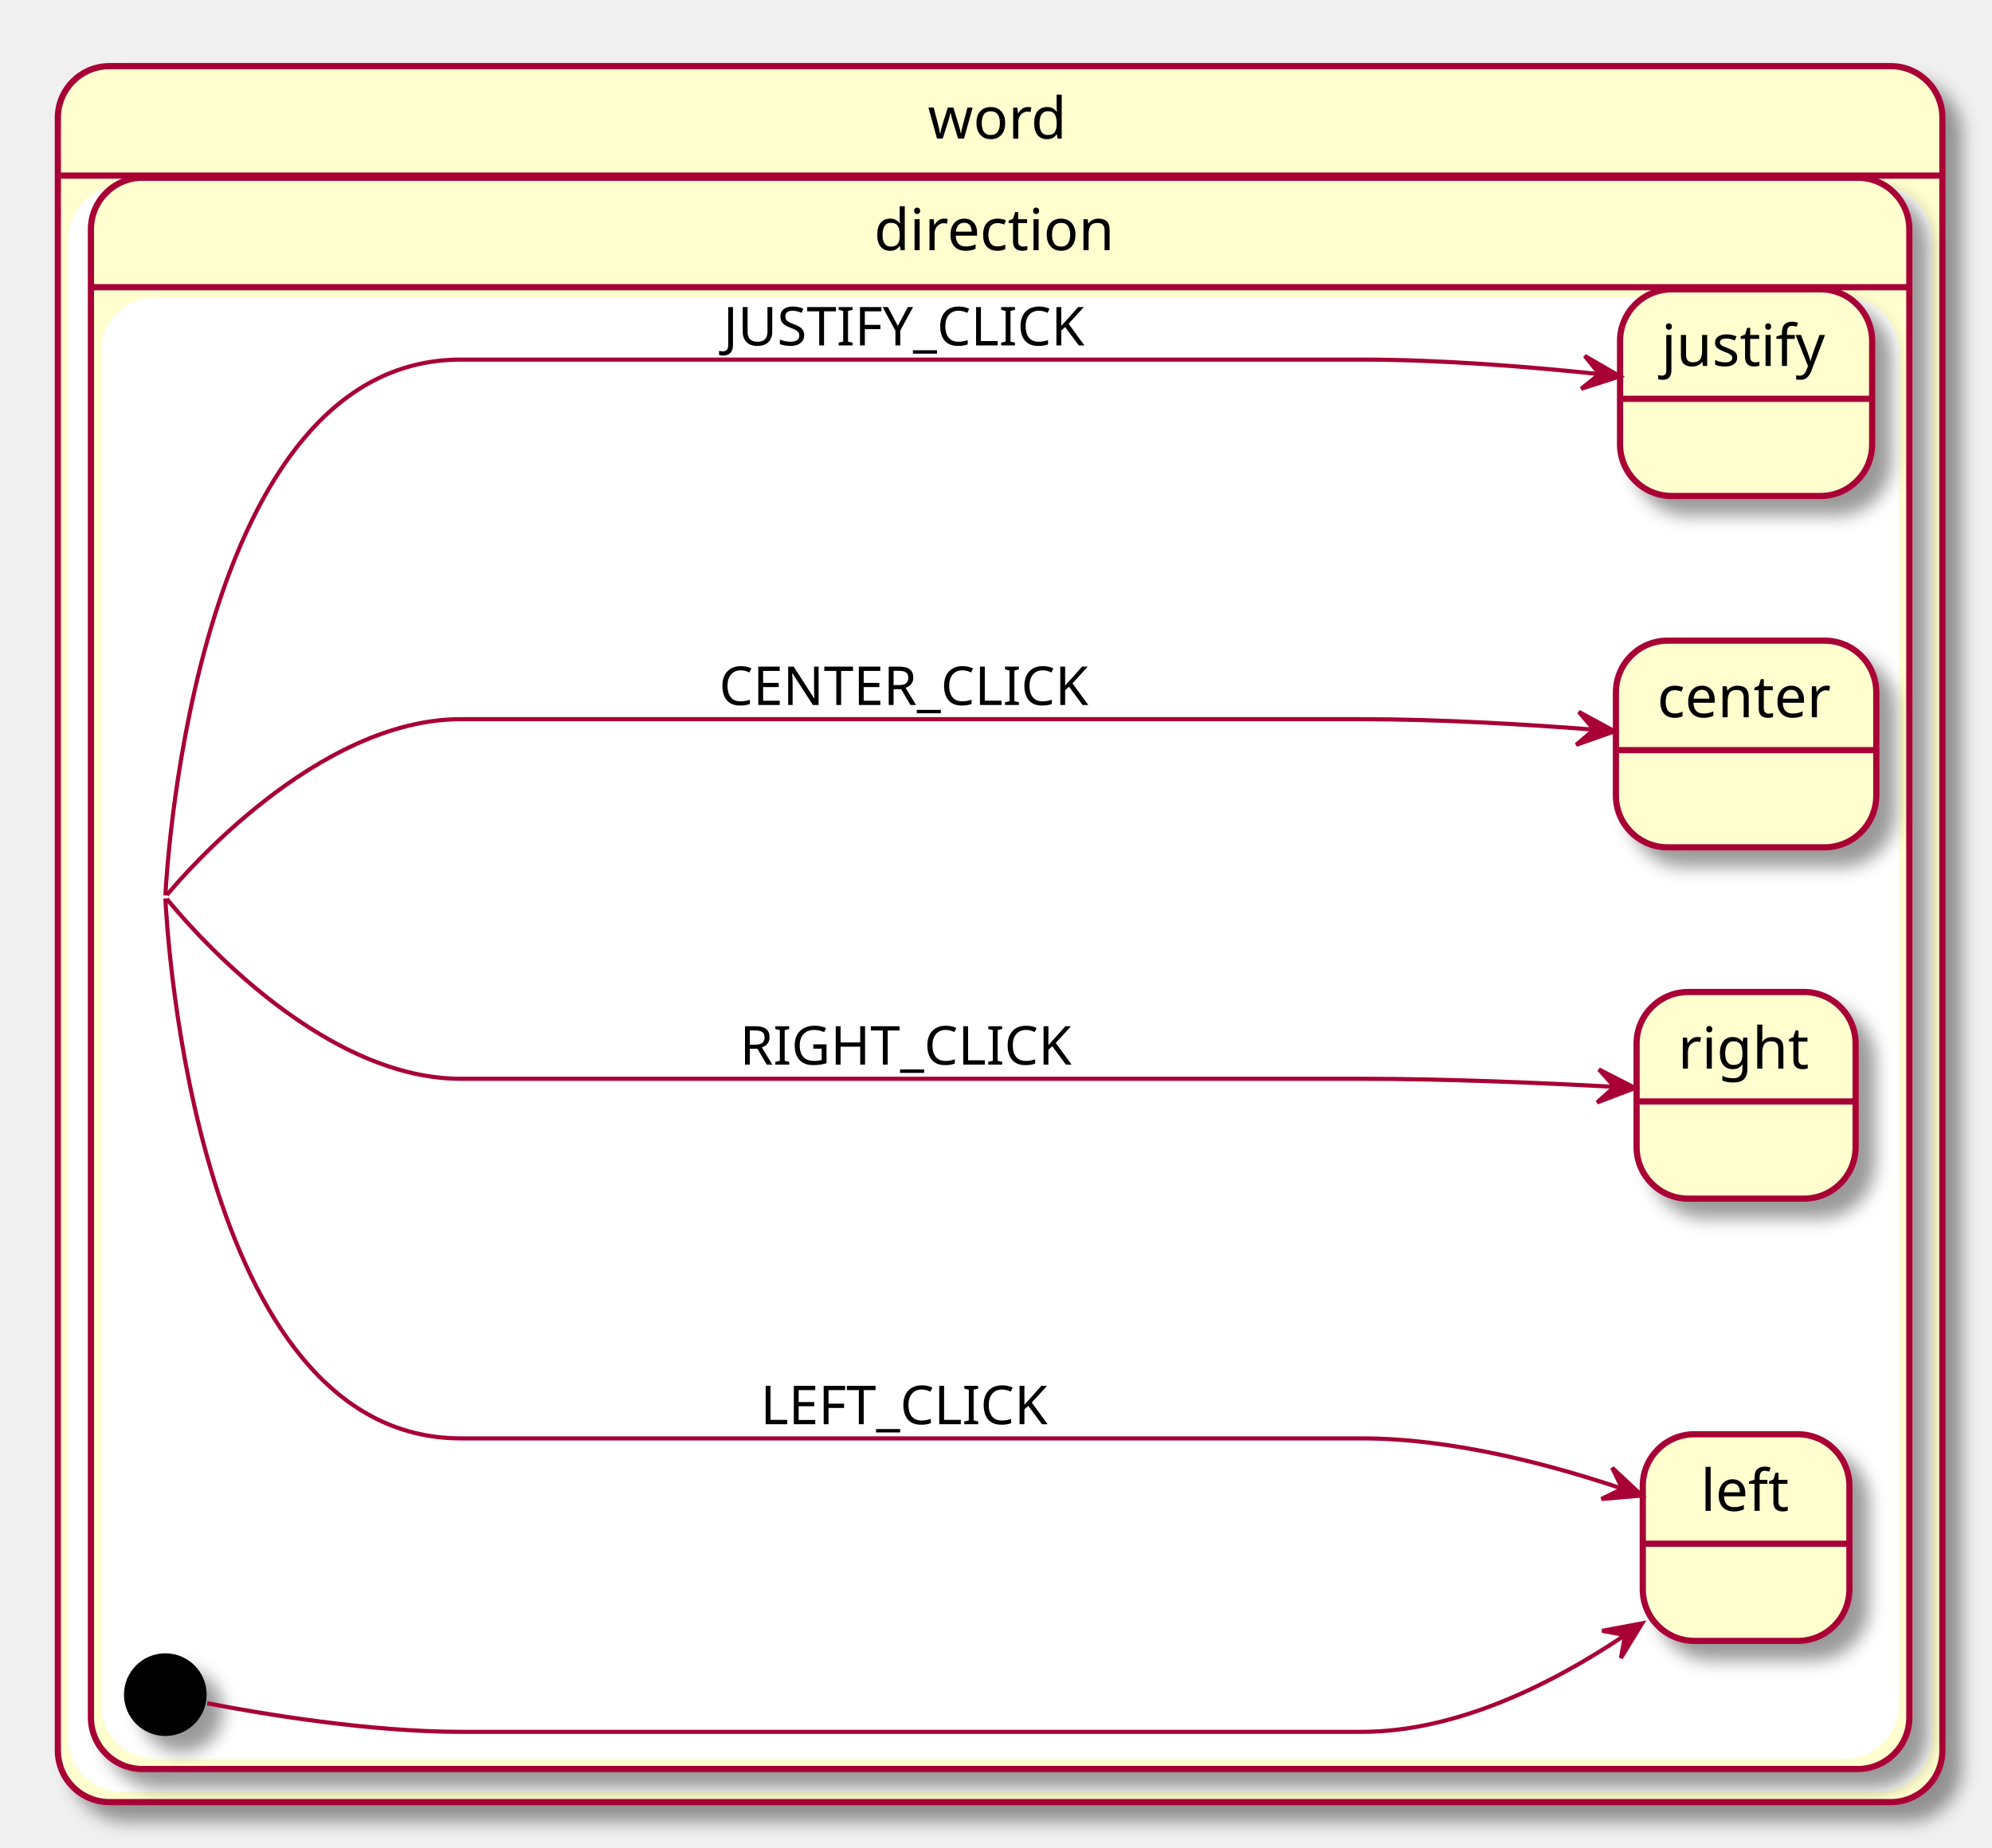
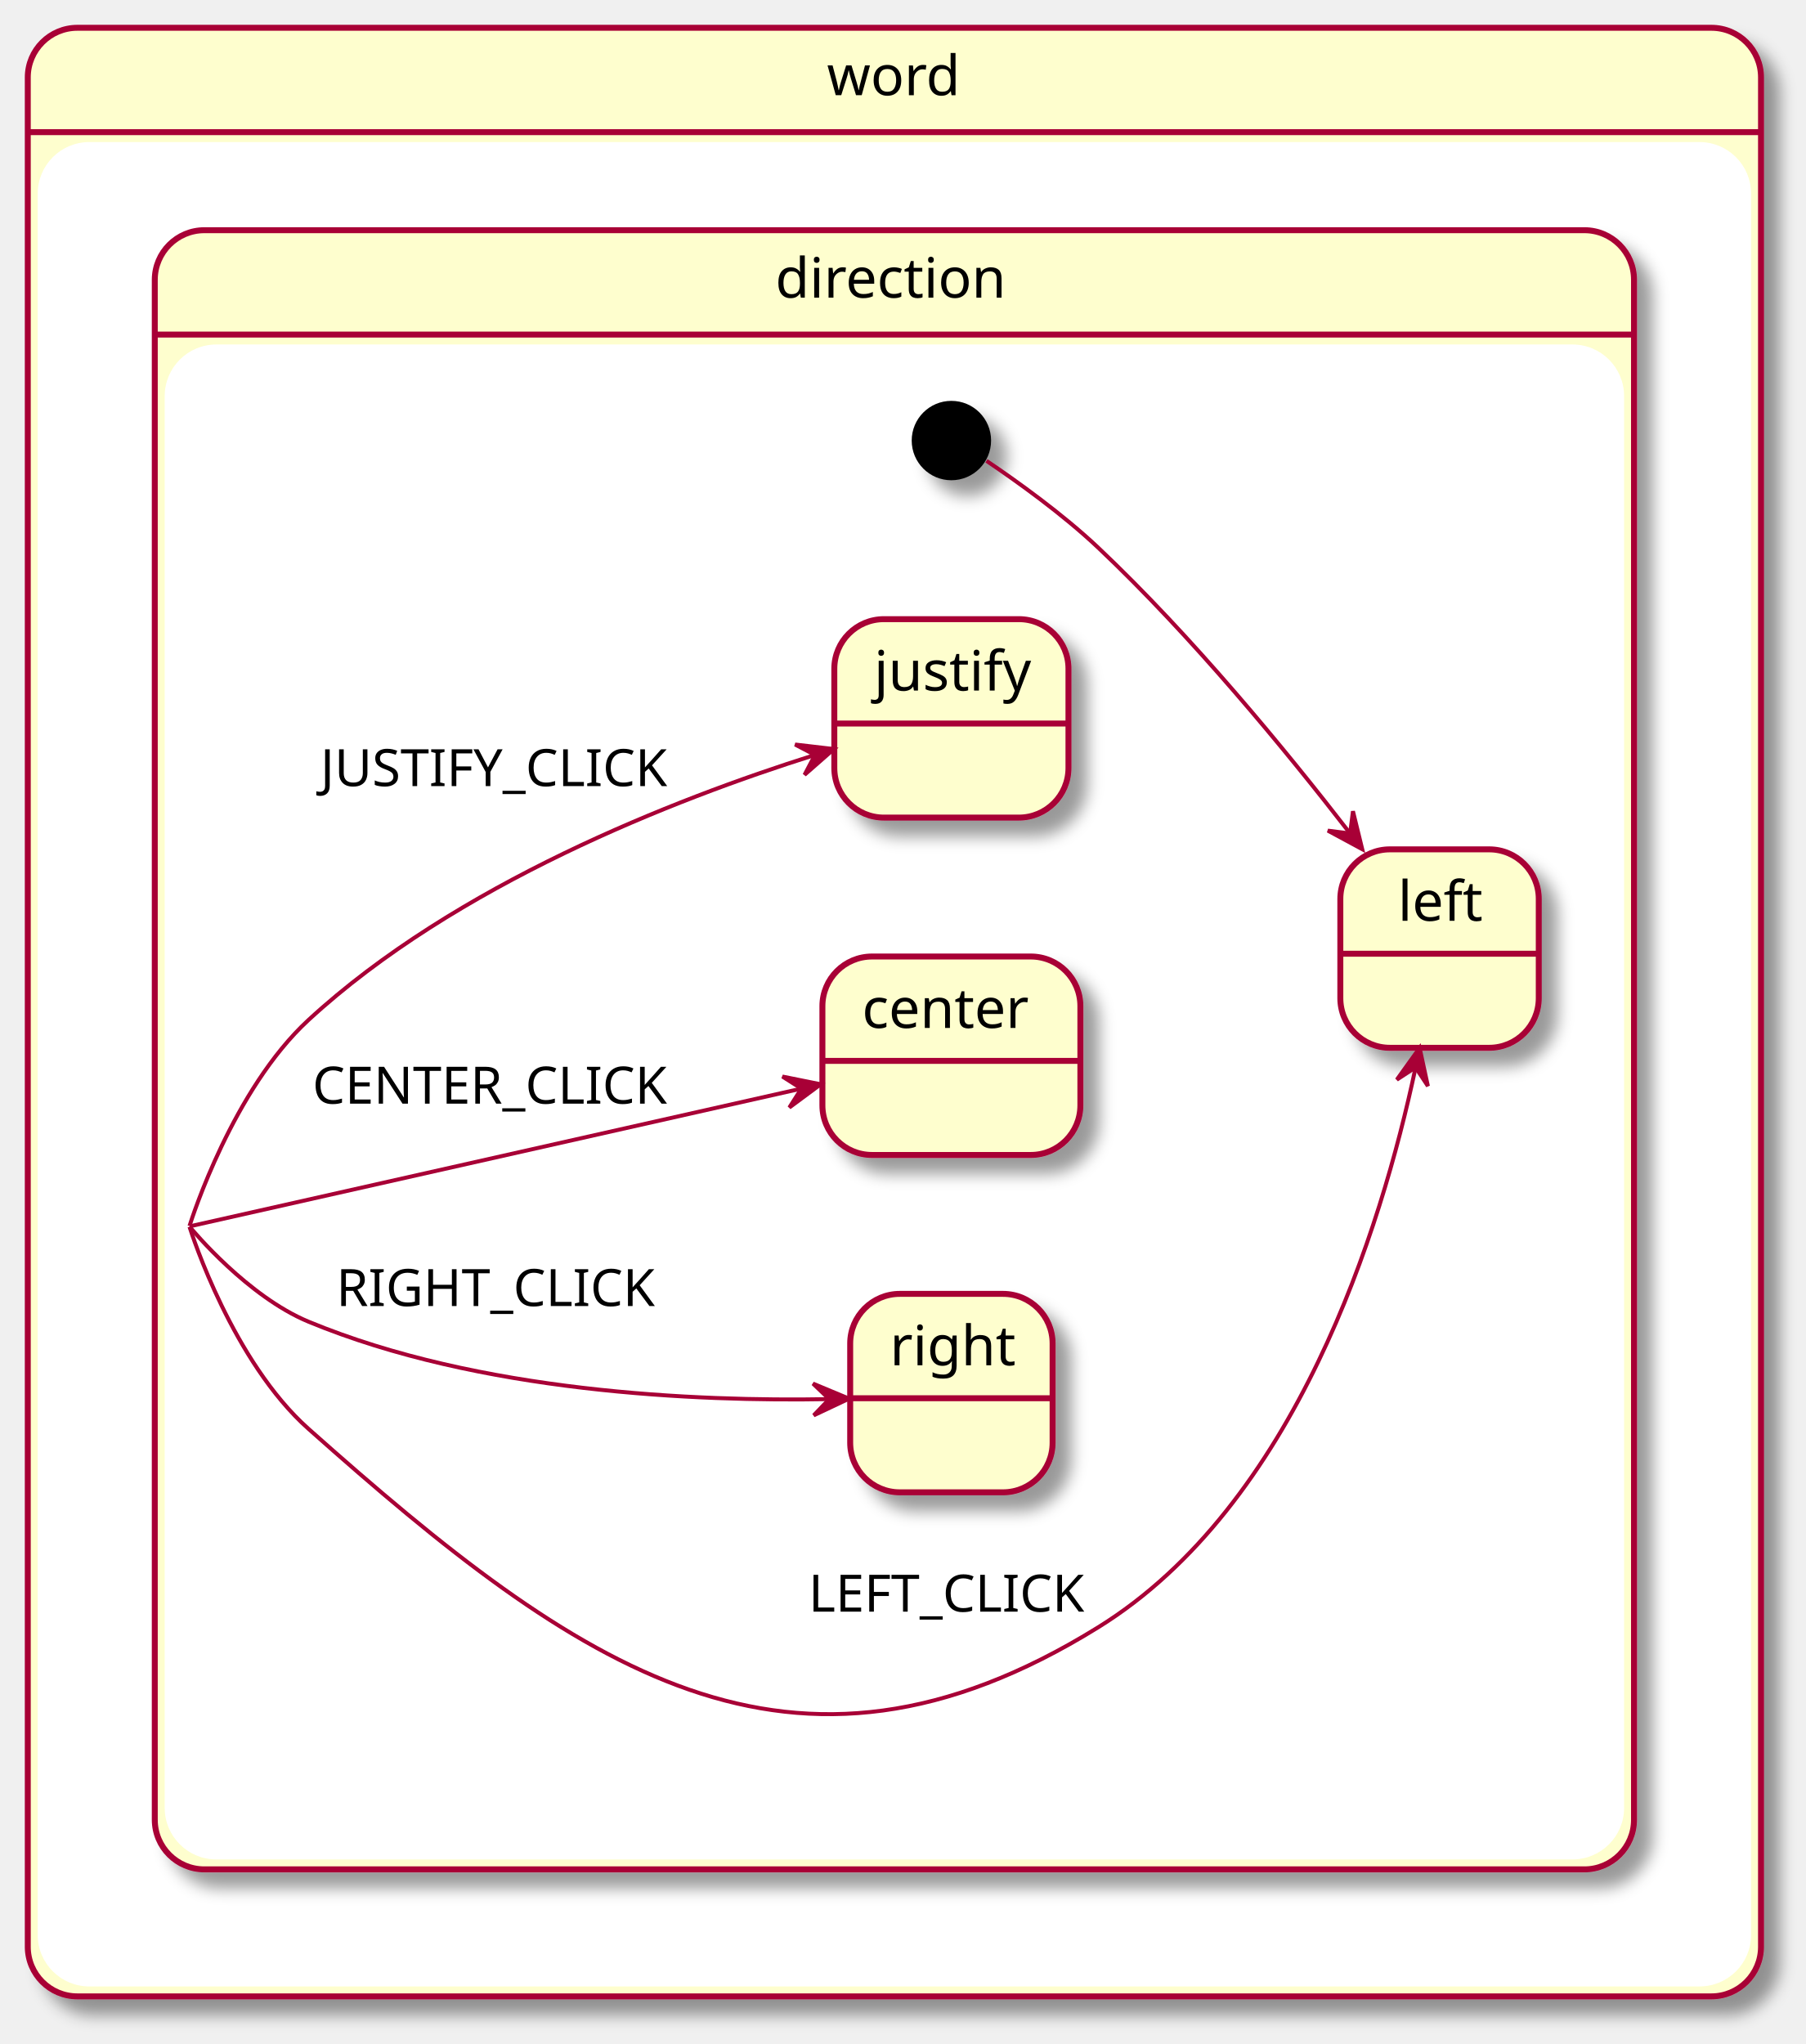
- <svg xmlns="http://www.w3.org/2000/svg" contentScriptType="application/ecmascript" contentStyleType="text/css" height="447px" preserveAspectRatio="none" style="width:482px;height:447px;" version="1.1" viewBox="0 0 482 447" width="482px" zoomAndPan="magnify">
+ <svg xmlns="http://www.w3.org/2000/svg" contentScriptType="application/ecmascript" contentStyleType="text/css" height="515px" preserveAspectRatio="none" style="width:455px;height:515px;" version="1.1" viewBox="0 0 455 515" width="455px" zoomAndPan="magnify">
  <defs>
    <filter height="300%" id="f1t00rqyvumfz9" width="300%" x="-1" y="-1">
      <feGaussianBlur result="blurOut" stdDeviation="2.0" />
      <feColorMatrix in="blurOut" result="blurOut2" type="matrix" values="0 0 0 0 0 0 0 0 0 0 0 0 0 0 0 0 0 0 .4 0" />
      <feOffset dx="4.0" dy="4.0" in="blurOut2" result="blurOut3" />
      <feBlend in="SourceGraphic" in2="blurOut3" mode="normal" />
    </filter>
  </defs>
  <g>
-     <rect fill="#FEFECE" filter="url(#f1t00rqyvumfz9)" height="420" rx="12.5" ry="12.5" style="stroke: #A80036; stroke-width: 1.5;" width="456" x="14" y="16" />
-     <rect fill="#FFFFFF" height="387.512" rx="12.5" ry="12.5" style="stroke: #FFFFFF; stroke-width: 1.0;" width="450" x="17" y="45.488" />
-     <line style="stroke: #A80036; stroke-width: 1.5;" x1="14" x2="470" y1="42.488" y2="42.488" />
-     <text fill="#000000" font-family="sans-serif" font-size="14" lengthAdjust="spacingAndGlyphs" textLength="35" x="224.5" y="33.535">word</text>
-     <rect fill="#FEFECE" filter="url(#f1t00rqyvumfz9)" height="385" rx="12.5" ry="12.5" style="stroke: #A80036; stroke-width: 1.5;" width="440" x="22" y="43" />
-     <rect fill="#FFFFFF" height="352.512" rx="12.5" ry="12.5" style="stroke: #FFFFFF; stroke-width: 1.0;" width="434" x="25" y="72.488" />
-     <line style="stroke: #A80036; stroke-width: 1.5;" x1="22" x2="462" y1="69.488" y2="69.488" />
-     <text fill="#000000" font-family="sans-serif" font-size="14" lengthAdjust="spacingAndGlyphs" textLength="61" x="211.5" y="60.535">direction</text>
-     <ellipse cx="40" cy="410" fill="#000000" filter="url(#f1t00rqyvumfz9)" rx="10" ry="10" style="stroke: none; stroke-width: 1.0;" />
-     <rect fill="#FEFECE" filter="url(#f1t00rqyvumfz9)" height="50" rx="12.5" ry="12.5" style="stroke: #A80036; stroke-width: 1.5;" width="50" x="397.5" y="347" />
-     <line style="stroke: #A80036; stroke-width: 1.5;" x1="397.5" x2="447.5" y1="373.488" y2="373.488" />
-     <text fill="#000000" font-family="sans-serif" font-size="14" lengthAdjust="spacingAndGlyphs" textLength="22" x="411.5" y="365.535">left</text>
-     <rect fill="#FEFECE" filter="url(#f1t00rqyvumfz9)" height="50" rx="12.5" ry="12.5" style="stroke: #A80036; stroke-width: 1.5;" width="53" x="396" y="240" />
-     <line style="stroke: #A80036; stroke-width: 1.5;" x1="396" x2="449" y1="266.488" y2="266.488" />
-     <text fill="#000000" font-family="sans-serif" font-size="14" lengthAdjust="spacingAndGlyphs" textLength="33" x="406" y="258.535">right</text>
-     <rect fill="#FEFECE" filter="url(#f1t00rqyvumfz9)" height="50" rx="12.5" ry="12.5" style="stroke: #A80036; stroke-width: 1.5;" width="63" x="391" y="155" />
-     <line style="stroke: #A80036; stroke-width: 1.5;" x1="391" x2="454" y1="181.488" y2="181.488" />
-     <text fill="#000000" font-family="sans-serif" font-size="14" lengthAdjust="spacingAndGlyphs" textLength="43" x="401" y="173.535">center</text>
-     <rect fill="#FEFECE" filter="url(#f1t00rqyvumfz9)" height="50" rx="12.5" ry="12.5" style="stroke: #A80036; stroke-width: 1.5;" width="61" x="392" y="70" />
-     <line style="stroke: #A80036; stroke-width: 1.5;" x1="392" x2="453" y1="96.488" y2="96.488" />
-     <text fill="#000000" font-family="sans-serif" font-size="14" lengthAdjust="spacingAndGlyphs" textLength="41" x="402" y="88.535">justify</text>
-     <path d="M50.132,412.087 C63.943,414.746 89.48,419 111.5,419 C111.5,419 111.5,419 329.5,419 C352.515,419 375.622,407.393 393.047,395.715 " fill="none" id="*start*word.direction-word.direction.left" style="stroke: #A80036; stroke-width: 1.0;" />
-     <polygon fill="#A80036" points="397.351,392.752,387.669,394.561,393.232,395.587,392.206,401.15,397.351,392.752" style="stroke: #A80036; stroke-width: 1.0;" />
-     <path d="M40.017,217.376 C40.383,225.06 47.243,348 111.5,348 C111.5,348 111.5,348 329.5,348 C350.991,348 374.414,354.083 392.378,360.124 " fill="none" id="word.direction-word.direction.left" style="stroke: #A80036; stroke-width: 1.0;" />
-     <polygon fill="#A80036" points="397.293,361.822,390.092,355.103,392.567,360.19,387.481,362.665,397.293,361.822" style="stroke: #A80036; stroke-width: 1.0;" />
-     <text fill="#000000" font-family="sans-serif" font-size="13" lengthAdjust="spacingAndGlyphs" textLength="73" x="184" y="344.568">LEFT_CLICK</text>
-     <path d="M40.393,217.494 C44.286,222.328 76.519,261 111.5,261 C111.5,261 111.5,261 329.5,261 C349.711,261 372.37,261.955 390.262,262.931 " fill="none" id="word.direction-word.direction.right" style="stroke: #A80036; stroke-width: 1.0;" />
-     <polygon fill="#A80036" points="395.653,263.234,386.892,258.735,390.661,262.954,386.443,266.723,395.653,263.234" style="stroke: #A80036; stroke-width: 1.0;" />
-     <text fill="#000000" font-family="sans-serif" font-size="13" lengthAdjust="spacingAndGlyphs" textLength="83" x="179" y="257.568">RIGHT_CLICK</text>
-     <path d="M40.396,216.517 C44.313,211.793 76.736,174 111.5,174 C111.5,174 111.5,174 329.5,174 C347.975,174 368.471,175.194 385.51,176.516 " fill="none" id="word.direction-word.direction.center" style="stroke: #A80036; stroke-width: 1.0;" />
-     <polygon fill="#A80036" points="390.681,176.93,382.029,172.225,385.697,176.531,381.391,180.2,390.681,176.93" style="stroke: #A80036; stroke-width: 1.0;" />
-     <text fill="#000000" font-family="sans-serif" font-size="13" lengthAdjust="spacingAndGlyphs" textLength="93" x="174" y="170.568">CENTER_CLICK</text>
-     <path d="M40.018,216.627 C40.407,209.002 47.62,87 111.5,87 C111.5,87 111.5,87 329.5,87 C348.445,87 369.482,88.668 386.748,90.481 " fill="none" id="word.direction-word.direction.justify" style="stroke: #A80036; stroke-width: 1.0;" />
-     <polygon fill="#A80036" points="391.98,91.047,383.462,86.103,387.009,90.509,382.602,94.056,391.98,91.047" style="stroke: #A80036; stroke-width: 1.0;" />
-     <text fill="#000000" font-family="sans-serif" font-size="13" lengthAdjust="spacingAndGlyphs" textLength="91" x="175" y="83.568">JUSTIFY_CLICK</text>
+     <rect fill="#FEFECE" filter="url(#f1t00rqyvumfz9)" height="496" rx="12.5" ry="12.5" style="stroke: #A80036; stroke-width: 1.5;" width="436.72" x="7" y="7" />
+     <rect fill="#FFFFFF" height="463.703" rx="12.5" ry="12.5" style="stroke: #FFFFFF; stroke-width: 1.0;" width="430.72" x="10" y="36.297" />
+     <line style="stroke: #A80036; stroke-width: 1.5;" x1="7" x2="443.72" y1="33.297" y2="33.297" />
+     <text fill="#000000" font-family="sans-serif" font-size="14" lengthAdjust="spacingAndGlyphs" textLength="34" x="208.36" y="23.995">word</text>
+     <rect fill="#FEFECE" filter="url(#f1t00rqyvumfz9)" height="413" rx="12.5" ry="12.5" style="stroke: #A80036; stroke-width: 1.5;" width="372.72" x="39" y="58" />
+     <rect fill="#FFFFFF" height="380.703" rx="12.5" ry="12.5" style="stroke: #FFFFFF; stroke-width: 1.0;" width="366.72" x="42" y="87.297" />
+     <line style="stroke: #A80036; stroke-width: 1.5;" x1="39" x2="411.72" y1="84.297" y2="84.297" />
+     <text fill="#000000" font-family="sans-serif" font-size="14" lengthAdjust="spacingAndGlyphs" textLength="60" x="195.36" y="74.995">direction</text>
+     <ellipse cx="239.72" cy="111" fill="#000000" filter="url(#f1t00rqyvumfz9)" rx="10" ry="10" style="stroke: none; stroke-width: 1.0;" />
+     <g id="word.direction.word.direction.left">
+       <rect fill="#FEFECE" filter="url(#f1t00rqyvumfz9)" height="50" rx="12.5" ry="12.5" style="stroke: #A80036; stroke-width: 1.5;" width="50" x="337.72" y="214" />
+       <line style="stroke: #A80036; stroke-width: 1.5;" x1="337.72" x2="387.72" y1="240.297" y2="240.297" />
+       <text fill="#000000" font-family="sans-serif" font-size="14" lengthAdjust="spacingAndGlyphs" textLength="21" x="352.22" y="231.995">left</text>
+     </g>
+     <g id="word.direction.word.direction.right">
+       <rect fill="#FEFECE" filter="url(#f1t00rqyvumfz9)" height="50" rx="12.5" ry="12.5" style="stroke: #A80036; stroke-width: 1.5;" width="51" x="214.22" y="326" />
+       <line style="stroke: #A80036; stroke-width: 1.5;" x1="214.22" x2="265.22" y1="352.297" y2="352.297" />
+       <text fill="#000000" font-family="sans-serif" font-size="14" lengthAdjust="spacingAndGlyphs" textLength="31" x="224.22" y="343.995">right</text>
+     </g>
+     <g id="word.direction.word.direction.center">
+       <rect fill="#FEFECE" filter="url(#f1t00rqyvumfz9)" height="50" rx="12.5" ry="12.5" style="stroke: #A80036; stroke-width: 1.5;" width="65" x="207.22" y="241" />
+       <line style="stroke: #A80036; stroke-width: 1.5;" x1="207.22" x2="272.22" y1="267.297" y2="267.297" />
+       <text fill="#000000" font-family="sans-serif" font-size="14" lengthAdjust="spacingAndGlyphs" textLength="45" x="217.22" y="258.995">center</text>
+     </g>
+     <g id="word.direction.word.direction.justify">
+       <rect fill="#FEFECE" filter="url(#f1t00rqyvumfz9)" height="50" rx="12.5" ry="12.5" style="stroke: #A80036; stroke-width: 1.5;" width="59" x="210.22" y="156" />
+       <line style="stroke: #A80036; stroke-width: 1.5;" x1="210.22" x2="269.22" y1="182.297" y2="182.297" />
+       <text fill="#000000" font-family="sans-serif" font-size="14" lengthAdjust="spacingAndGlyphs" textLength="39" x="220.22" y="173.995">justify</text>
+     </g>
+     <path d="M248.56,116.11 C256.14,121.22 267.75,129.52 276.72,138 C300.3,160.29 323.79,188.81 340.08,209.86 " fill="none" id="*start*word.direction-to-word.direction.left" style="stroke: #A80036; stroke-width: 1.0;" />
+     <polygon fill="#A80036" points="343.24,213.96,340.903,204.392,340.183,210.003,334.572,209.283,343.24,213.96" style="stroke: #A80036; stroke-width: 1.0;" />
+     <path d="M47.75,309.1 C48.38,311.08 58.69,343.07 77.72,360 C145.86,420.61 199.2,458.03 276.72,410 C326.48,379.17 348.04,309.52 356.62,269.26 " fill="none" id="word.direction-to-word.direction.left" style="stroke: #A80036; stroke-width: 1.0;" />
+     <polygon fill="#A80036" points="357.7,264.03,351.954,272.029,356.684,268.926,359.787,273.655,357.7,264.03" style="stroke: #A80036; stroke-width: 1.0;" />
+     <text fill="#000000" font-family="sans-serif" font-size="13" lengthAdjust="spacingAndGlyphs" textLength="72" x="203.72" y="406.067">LEFT_CLICK</text>
+     <path d="M47.76,309.05 C48.61,310.08 62.44,326.66 77.72,333 C120.75,350.84 175.5,353.13 208.79,352.52 " fill="none" id="word.direction-to-word.direction.right" style="stroke: #A80036; stroke-width: 1.0;" />
+     <polygon fill="#A80036" points="213.94,352.4,204.851,348.607,208.941,352.514,205.034,356.605,213.94,352.4" style="stroke: #A80036; stroke-width: 1.0;" />
+     <text fill="#000000" font-family="sans-serif" font-size="13" lengthAdjust="spacingAndGlyphs" textLength="81" x="84.72" y="329.067">RIGHT_CLICK</text>
+     <path d="M47.86,308.97 C51.98,308.04 147.34,286.57 201.67,274.34 " fill="none" id="word.direction-to-word.direction.center" style="stroke: #A80036; stroke-width: 1.0;" />
+     <polygon fill="#A80036" points="206.8,273.19,197.145,271.244,201.92,274.278,198.886,279.052,206.8,273.19" style="stroke: #A80036; stroke-width: 1.0;" />
+     <text fill="#000000" font-family="sans-serif" font-size="13" lengthAdjust="spacingAndGlyphs" textLength="93" x="78.72" y="278.067">CENTER_CLICK</text>
+     <path d="M47.75,308.9 C48.38,306.9 58.71,274.51 77.72,257 C114.78,222.87 169.91,201.39 205.08,190.29 " fill="none" id="word.direction-to-word.direction.justify" style="stroke: #A80036; stroke-width: 1.0;" />
+     <polygon fill="#A80036" points="210.12,188.73,200.338,187.587,205.346,190.216,202.716,195.225,210.12,188.73" style="stroke: #A80036; stroke-width: 1.0;" />
+     <text fill="#000000" font-family="sans-serif" font-size="13" lengthAdjust="spacingAndGlyphs" textLength="89" x="80.72" y="198.067">JUSTIFY_CLICK</text>
  </g>
</svg>
